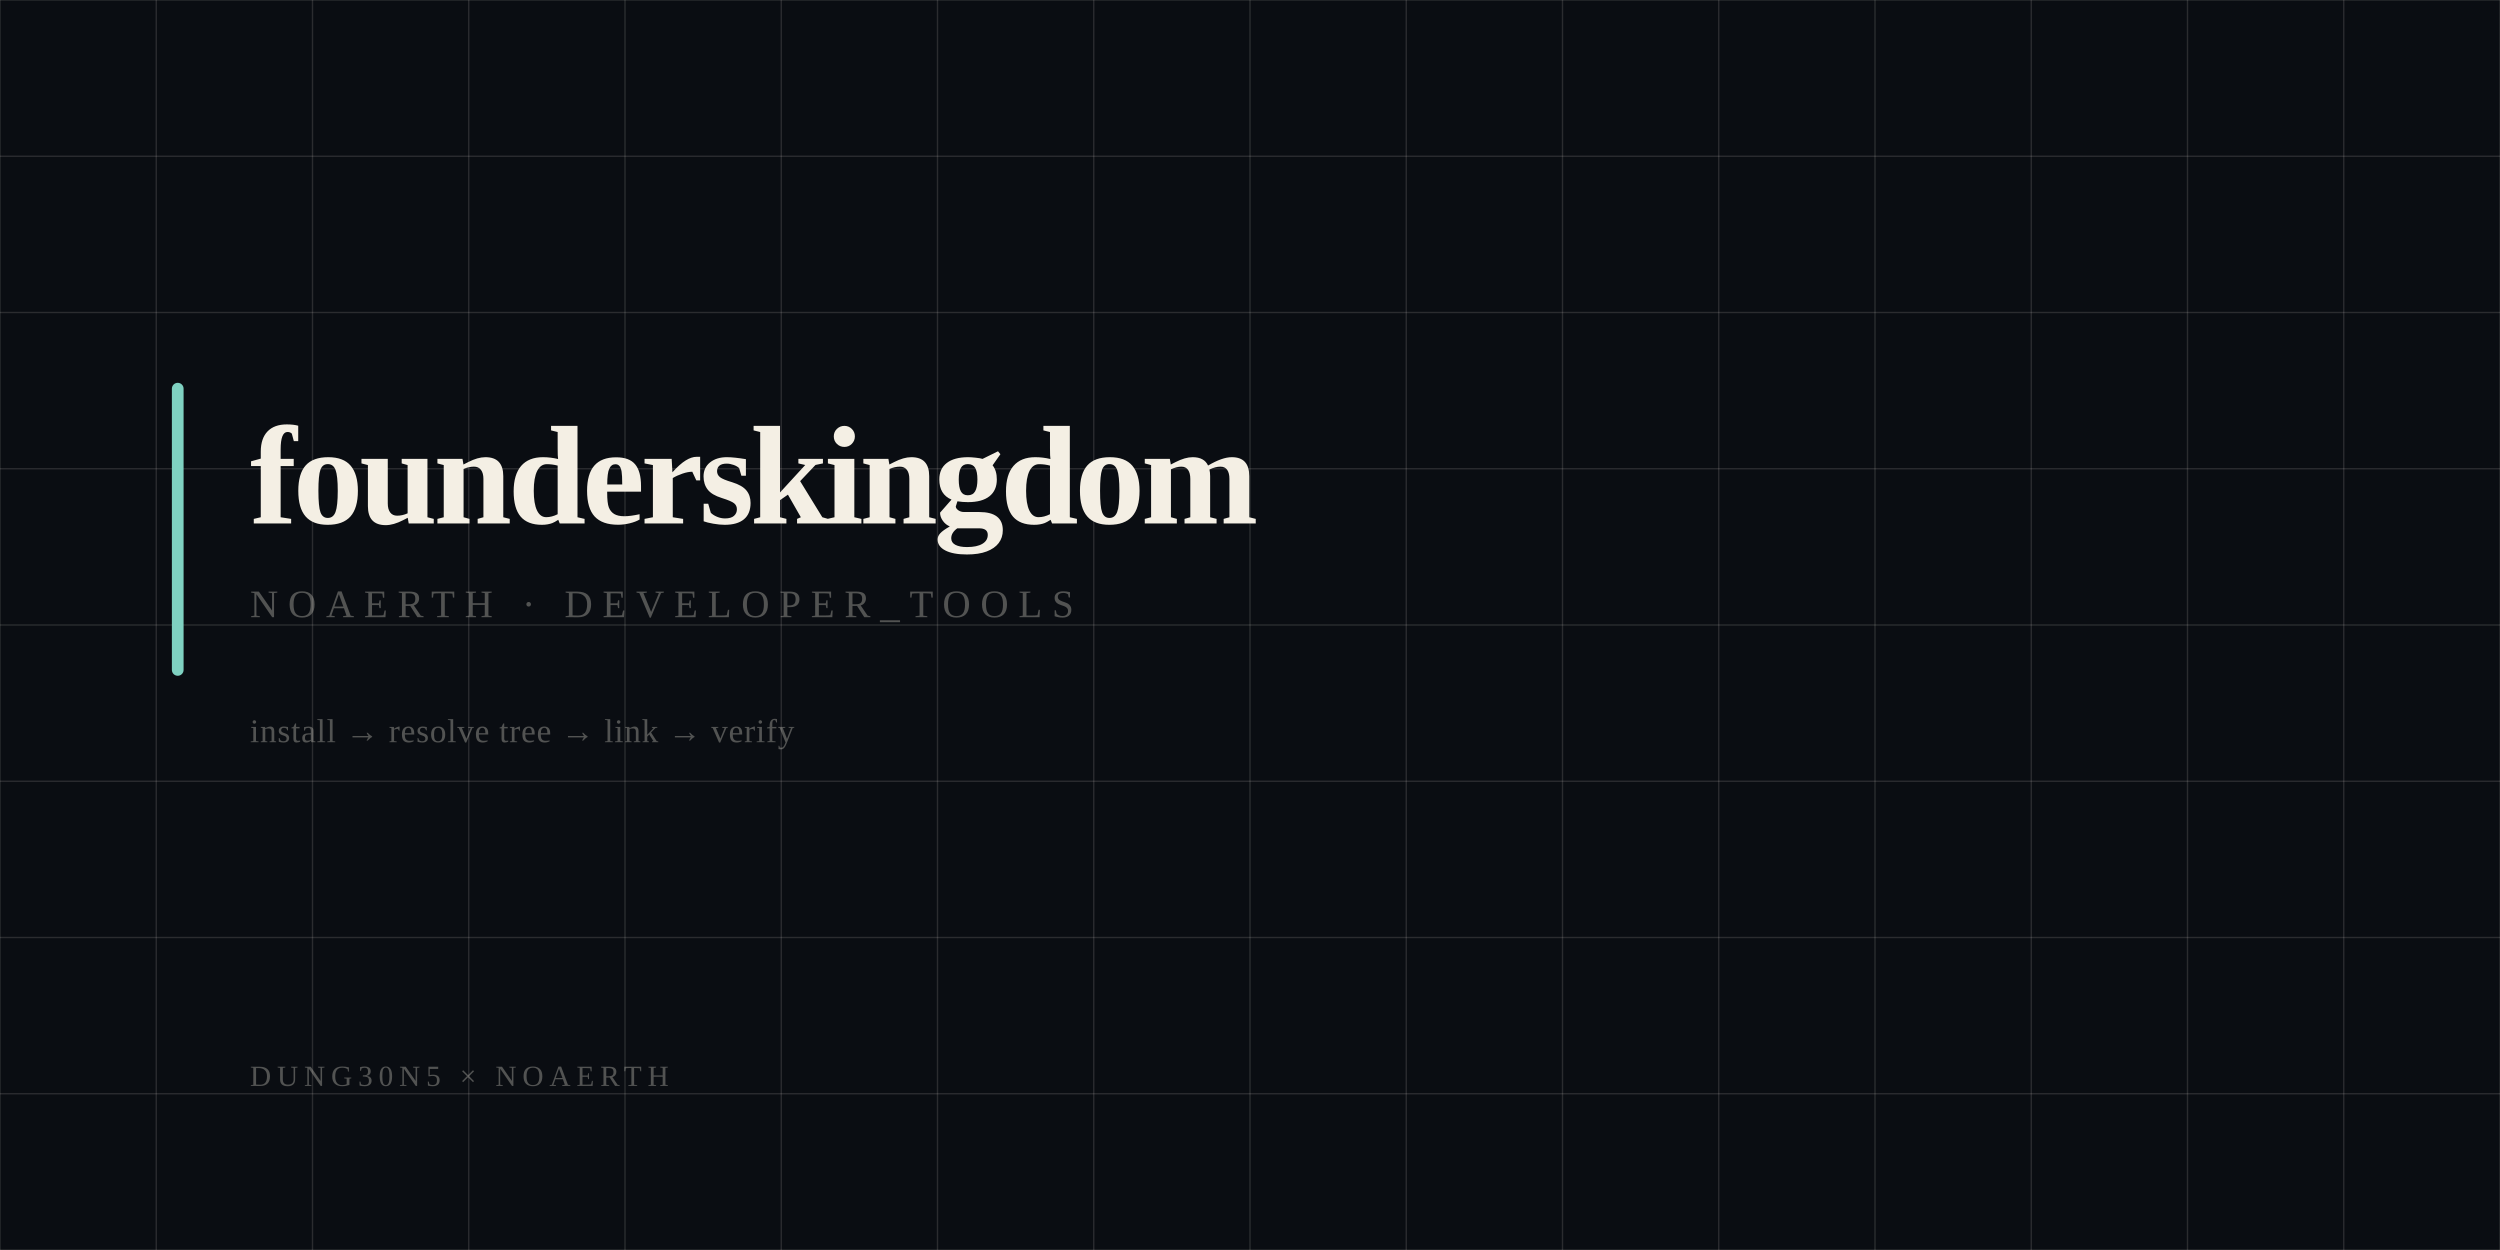
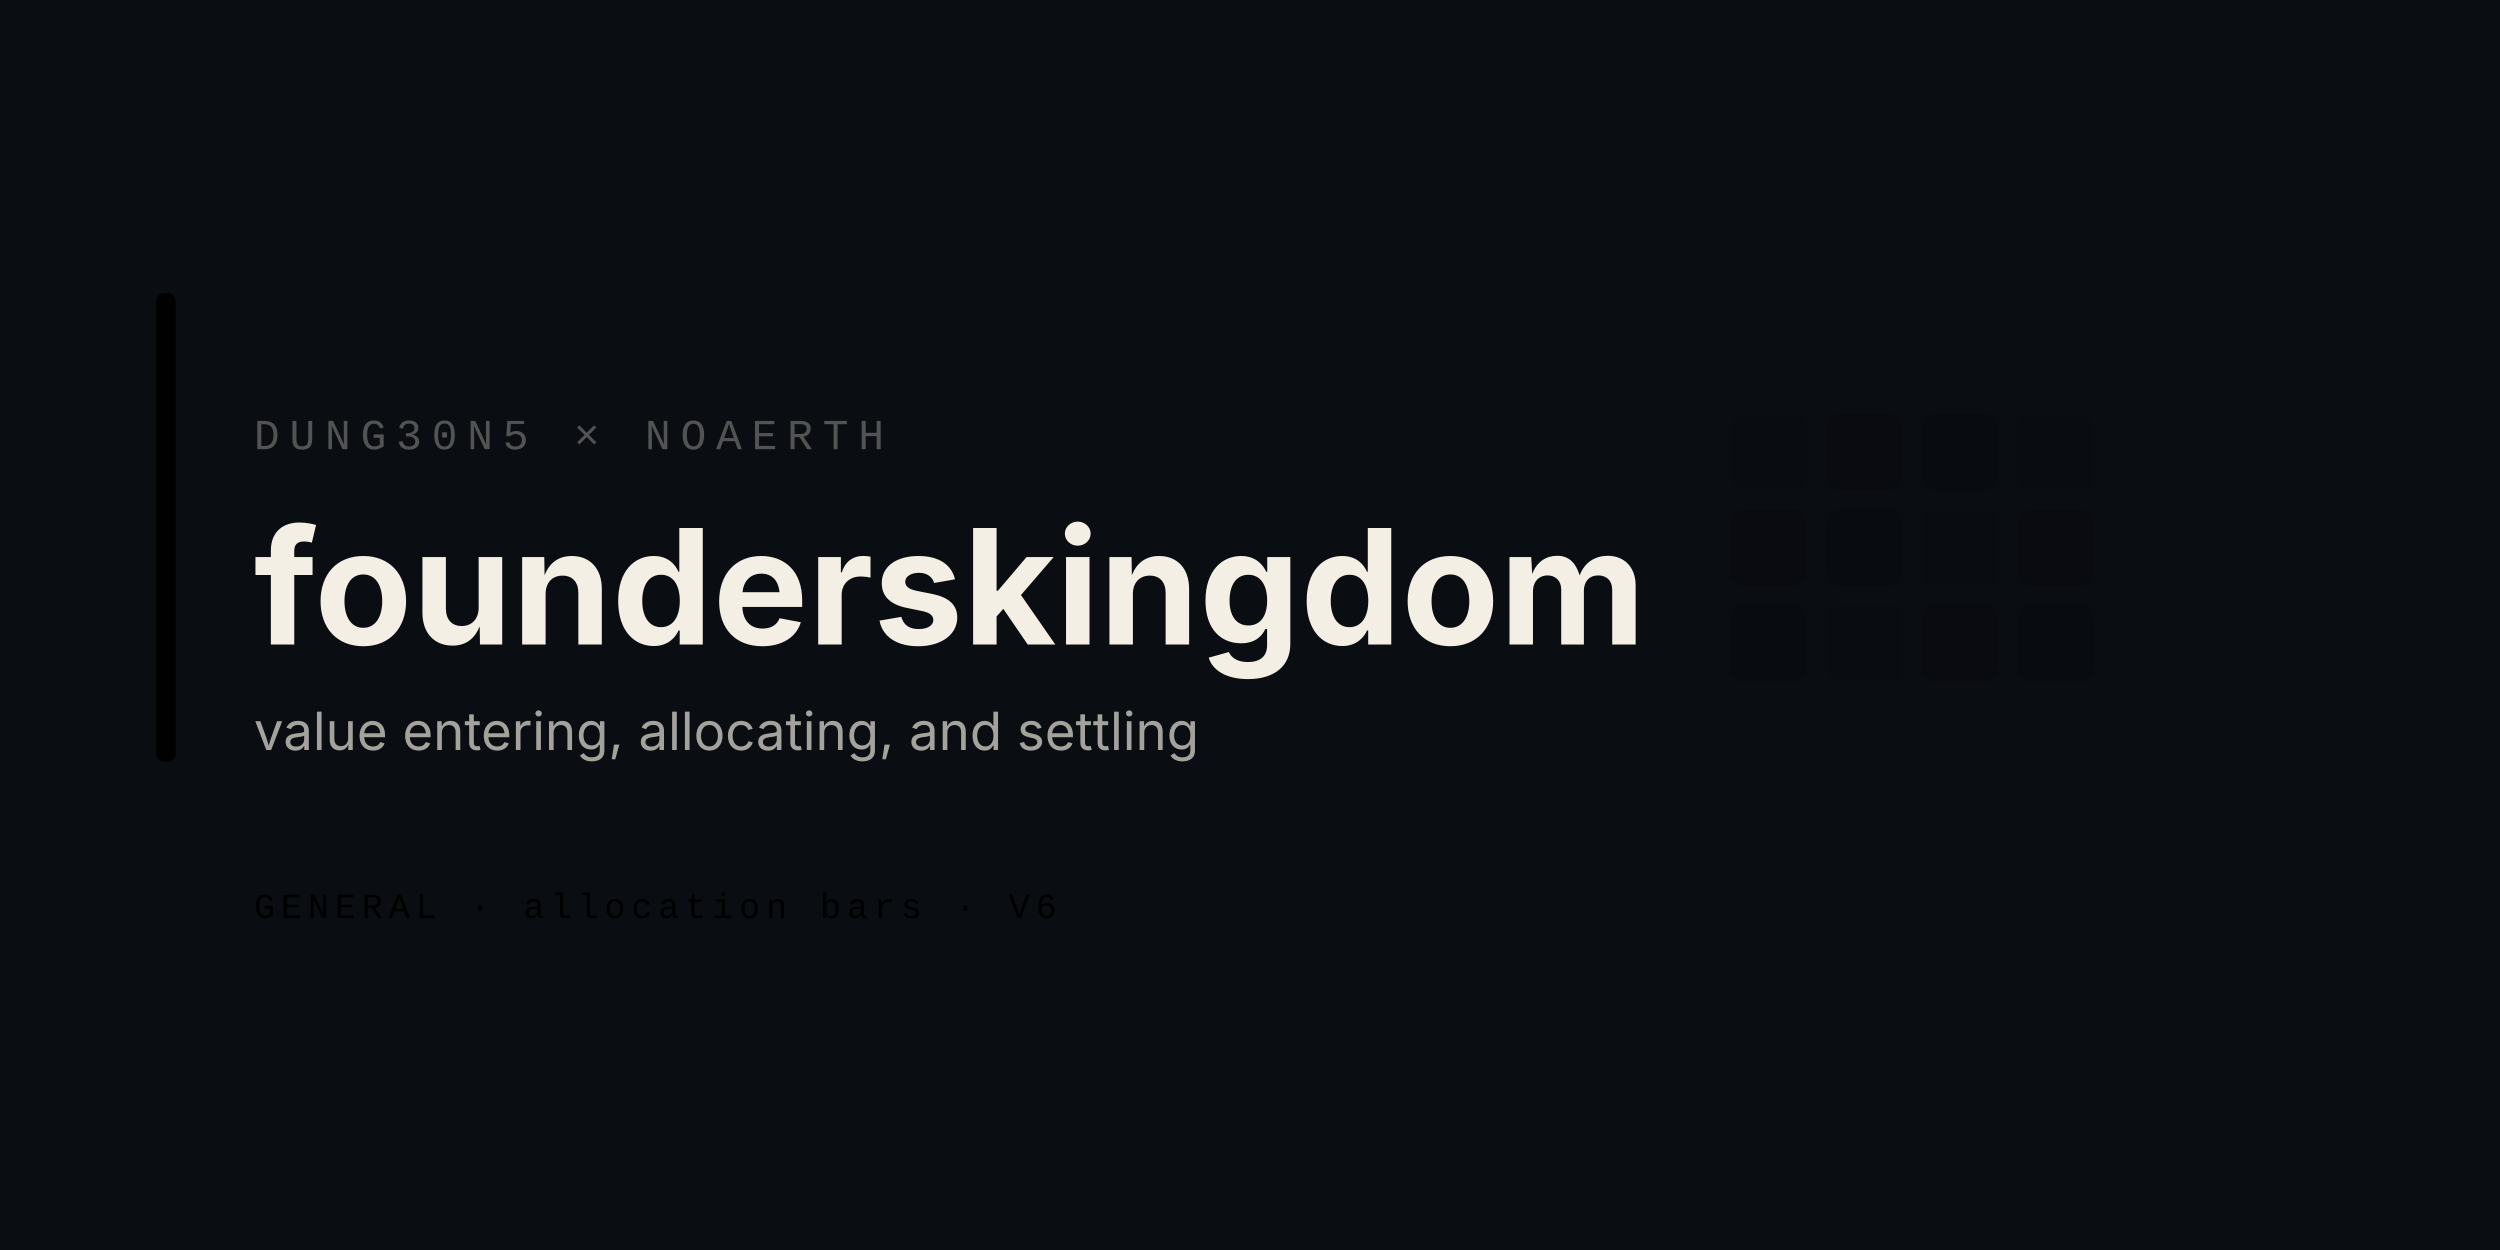
- <svg xmlns="http://www.w3.org/2000/svg" viewBox="0 0 1280 640" width="1280" height="640" role="img" aria-label="founderskingdom — NOAERTH project card.">
+ <svg xmlns="http://www.w3.org/2000/svg" viewBox="0 0 1280 640" width="1280" height="640" role="img" aria-label="founderskingdom project card">
  <rect width="1280" height="640" fill="#0a0d12" />
-   <line x1="0" y1="0" x2="0" y2="640" stroke="#f4efe424" stroke-width="0.7" />
-   <line x1="80" y1="0" x2="80" y2="640" stroke="#f4efe424" stroke-width="0.7" />
-   <line x1="160" y1="0" x2="160" y2="640" stroke="#f4efe424" stroke-width="0.7" />
-   <line x1="240" y1="0" x2="240" y2="640" stroke="#f4efe424" stroke-width="0.7" />
-   <line x1="320" y1="0" x2="320" y2="640" stroke="#f4efe424" stroke-width="0.7" />
-   <line x1="400" y1="0" x2="400" y2="640" stroke="#f4efe424" stroke-width="0.7" />
-   <line x1="480" y1="0" x2="480" y2="640" stroke="#f4efe424" stroke-width="0.7" />
-   <line x1="560" y1="0" x2="560" y2="640" stroke="#f4efe424" stroke-width="0.7" />
-   <line x1="640" y1="0" x2="640" y2="640" stroke="#f4efe424" stroke-width="0.7" />
-   <line x1="720" y1="0" x2="720" y2="640" stroke="#f4efe424" stroke-width="0.7" />
-   <line x1="800" y1="0" x2="800" y2="640" stroke="#f4efe424" stroke-width="0.7" />
-   <line x1="880" y1="0" x2="880" y2="640" stroke="#f4efe424" stroke-width="0.7" />
-   <line x1="960" y1="0" x2="960" y2="640" stroke="#f4efe424" stroke-width="0.7" />
-   <line x1="1040" y1="0" x2="1040" y2="640" stroke="#f4efe424" stroke-width="0.7" />
-   <line x1="1120" y1="0" x2="1120" y2="640" stroke="#f4efe424" stroke-width="0.7" />
-   <line x1="1200" y1="0" x2="1200" y2="640" stroke="#f4efe424" stroke-width="0.7" />
-   <line x1="1280" y1="0" x2="1280" y2="640" stroke="#f4efe424" stroke-width="0.7" />
-   <line x1="0" y1="0" x2="1280" y2="0" stroke="#f4efe424" stroke-width="0.7" />
-   <line x1="0" y1="80" x2="1280" y2="80" stroke="#f4efe424" stroke-width="0.7" />
-   <line x1="0" y1="160" x2="1280" y2="160" stroke="#f4efe424" stroke-width="0.7" />
-   <line x1="0" y1="240" x2="1280" y2="240" stroke="#f4efe424" stroke-width="0.7" />
-   <line x1="0" y1="320" x2="1280" y2="320" stroke="#f4efe424" stroke-width="0.7" />
-   <line x1="0" y1="400" x2="1280" y2="400" stroke="#f4efe424" stroke-width="0.7" />
-   <line x1="0" y1="480" x2="1280" y2="480" stroke="#f4efe424" stroke-width="0.7" />
-   <line x1="0" y1="560" x2="1280" y2="560" stroke="#f4efe424" stroke-width="0.7" />
-   <line x1="0" y1="640" x2="1280" y2="640" stroke="#f4efe424" stroke-width="0.7" />
-   <rect x="88" y="196" width="6" height="150" rx="3" fill="#7fd1c1" />
-   <text x="128" y="268" fill="#f4efe4" font-size="72" font-weight="680" letter-spacing="-2">founderskingdom</text>
-   <text x="128" y="316" fill="#f4efe44f" font-size="20" letter-spacing="5">NOAERTH · DEVELOPER_TOOLS</text>
-   <text x="128" y="380" fill="#f4efe44f" font-size="17" letter-spacing="0.4">install → resolve tree → link → verify</text>
-   <text x="128" y="556" fill="#f4efe44f" font-size="15" letter-spacing="3">DUNG30N5 × NOAERTH</text>
+   <rect x="886" y="212" width="39" height="39" rx="6" fill="amber" fill-opacity="0.10" stroke="amber" stroke-width="1.1" stroke-opacity="0.42" />
+   <rect x="935" y="212" width="39" height="39" rx="6" fill="amber" fill-opacity="0.13" stroke="amber" stroke-width="1.1" stroke-opacity="0.42" />
+   <rect x="984" y="212" width="39" height="39" rx="6" fill="amber" fill-opacity="0.16" stroke="amber" stroke-width="1.1" stroke-opacity="0.42" />
+   <rect x="1033" y="212" width="39" height="39" rx="6" fill="amber" fill-opacity="0.10" stroke="amber" stroke-width="1.1" stroke-opacity="0.42" />
+   <rect x="886" y="261" width="39" height="39" rx="6" fill="amber" fill-opacity="0.13" stroke="amber" stroke-width="1.1" stroke-opacity="0.42" />
+   <rect x="935" y="261" width="39" height="39" rx="6" fill="amber" fill-opacity="0.16" stroke="amber" stroke-width="1.1" stroke-opacity="0.42" />
+   <rect x="984" y="261" width="39" height="39" rx="6" fill="amber" fill-opacity="0.10" stroke="amber" stroke-width="1.1" stroke-opacity="0.42" />
+   <rect x="1033" y="261" width="39" height="39" rx="6" fill="amber" fill-opacity="0.13" stroke="amber" stroke-width="1.1" stroke-opacity="0.42" />
+   <rect x="886" y="310" width="39" height="39" rx="6" fill="amber" fill-opacity="0.16" stroke="amber" stroke-width="1.1" stroke-opacity="0.42" />
+   <rect x="935" y="310" width="39" height="39" rx="6" fill="amber" fill-opacity="0.10" stroke="amber" stroke-width="1.1" stroke-opacity="0.42" />
+   <rect x="984" y="310" width="39" height="39" rx="6" fill="amber" fill-opacity="0.13" stroke="amber" stroke-width="1.1" stroke-opacity="0.42" />
+   <rect x="1033" y="310" width="39" height="39" rx="6" fill="amber" fill-opacity="0.16" stroke="amber" stroke-width="1.1" stroke-opacity="0.42" />
+   <rect x="80" y="150" width="10" height="240" rx="4" fill="amber" opacity="0.9" />
+   <text x="130" y="230" font-family="ui-monospace, SFMono-Regular, Menlo, Monaco, Consolas, 'Liberation Mono', monospace" font-size="22" letter-spacing="5" fill="#f4efe44f">DUNG30N5 × NOAERTH</text>
+   <text x="130" y="330" font-family="-apple-system, BlinkMacSystemFont, 'Segoe UI', Inter, Helvetica, Arial, sans-serif" font-size="82" font-weight="700" fill="#f4efe4">founderskingdom</text>
+   <text x="130" y="384" font-family="-apple-system, BlinkMacSystemFont, 'Segoe UI', Inter, Helvetica, Arial, sans-serif" font-size="27" fill="#f4efe4a8">value entering, allocating, and settling</text>
+   <text x="130" y="470" font-family="ui-monospace, SFMono-Regular, Menlo, Monaco, Consolas, 'Liberation Mono', monospace" font-size="18" fill="amber" letter-spacing="3">GENERAL · allocation bars · V6</text>
</svg>
